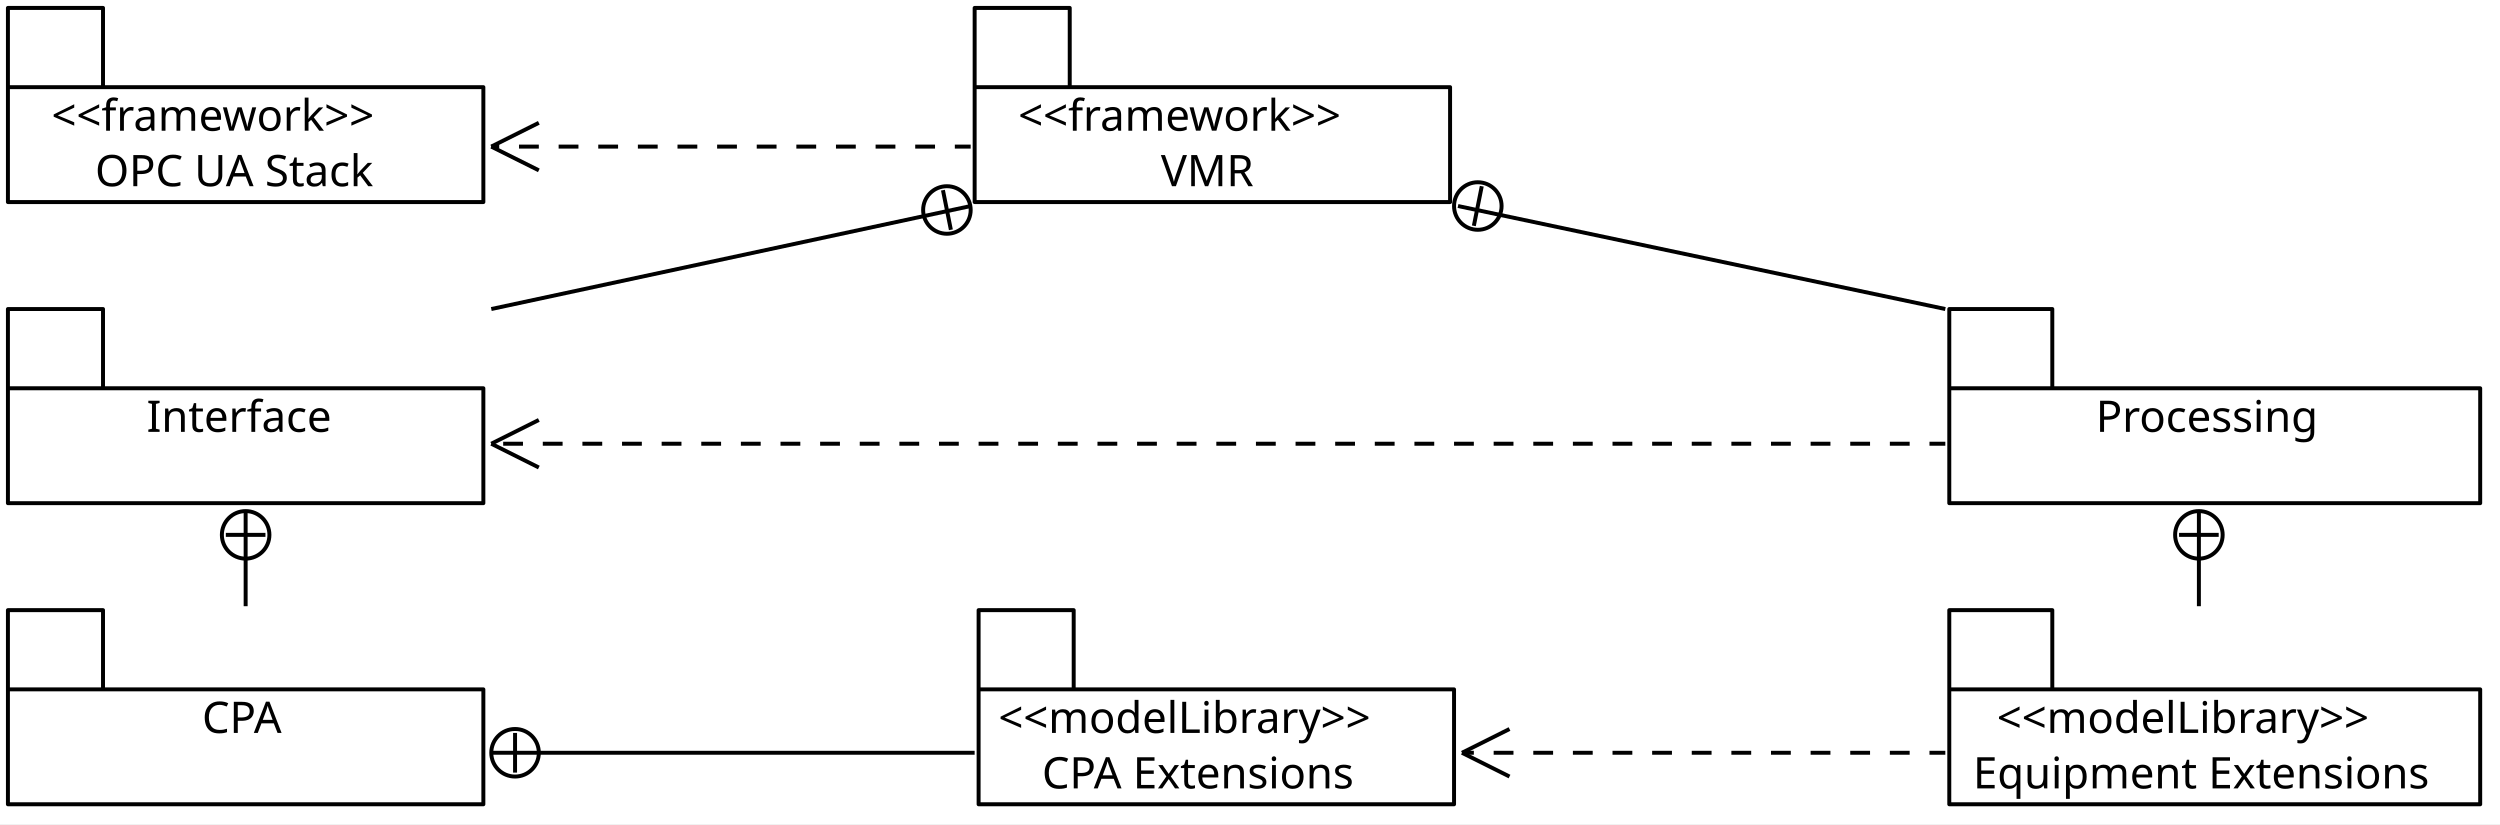
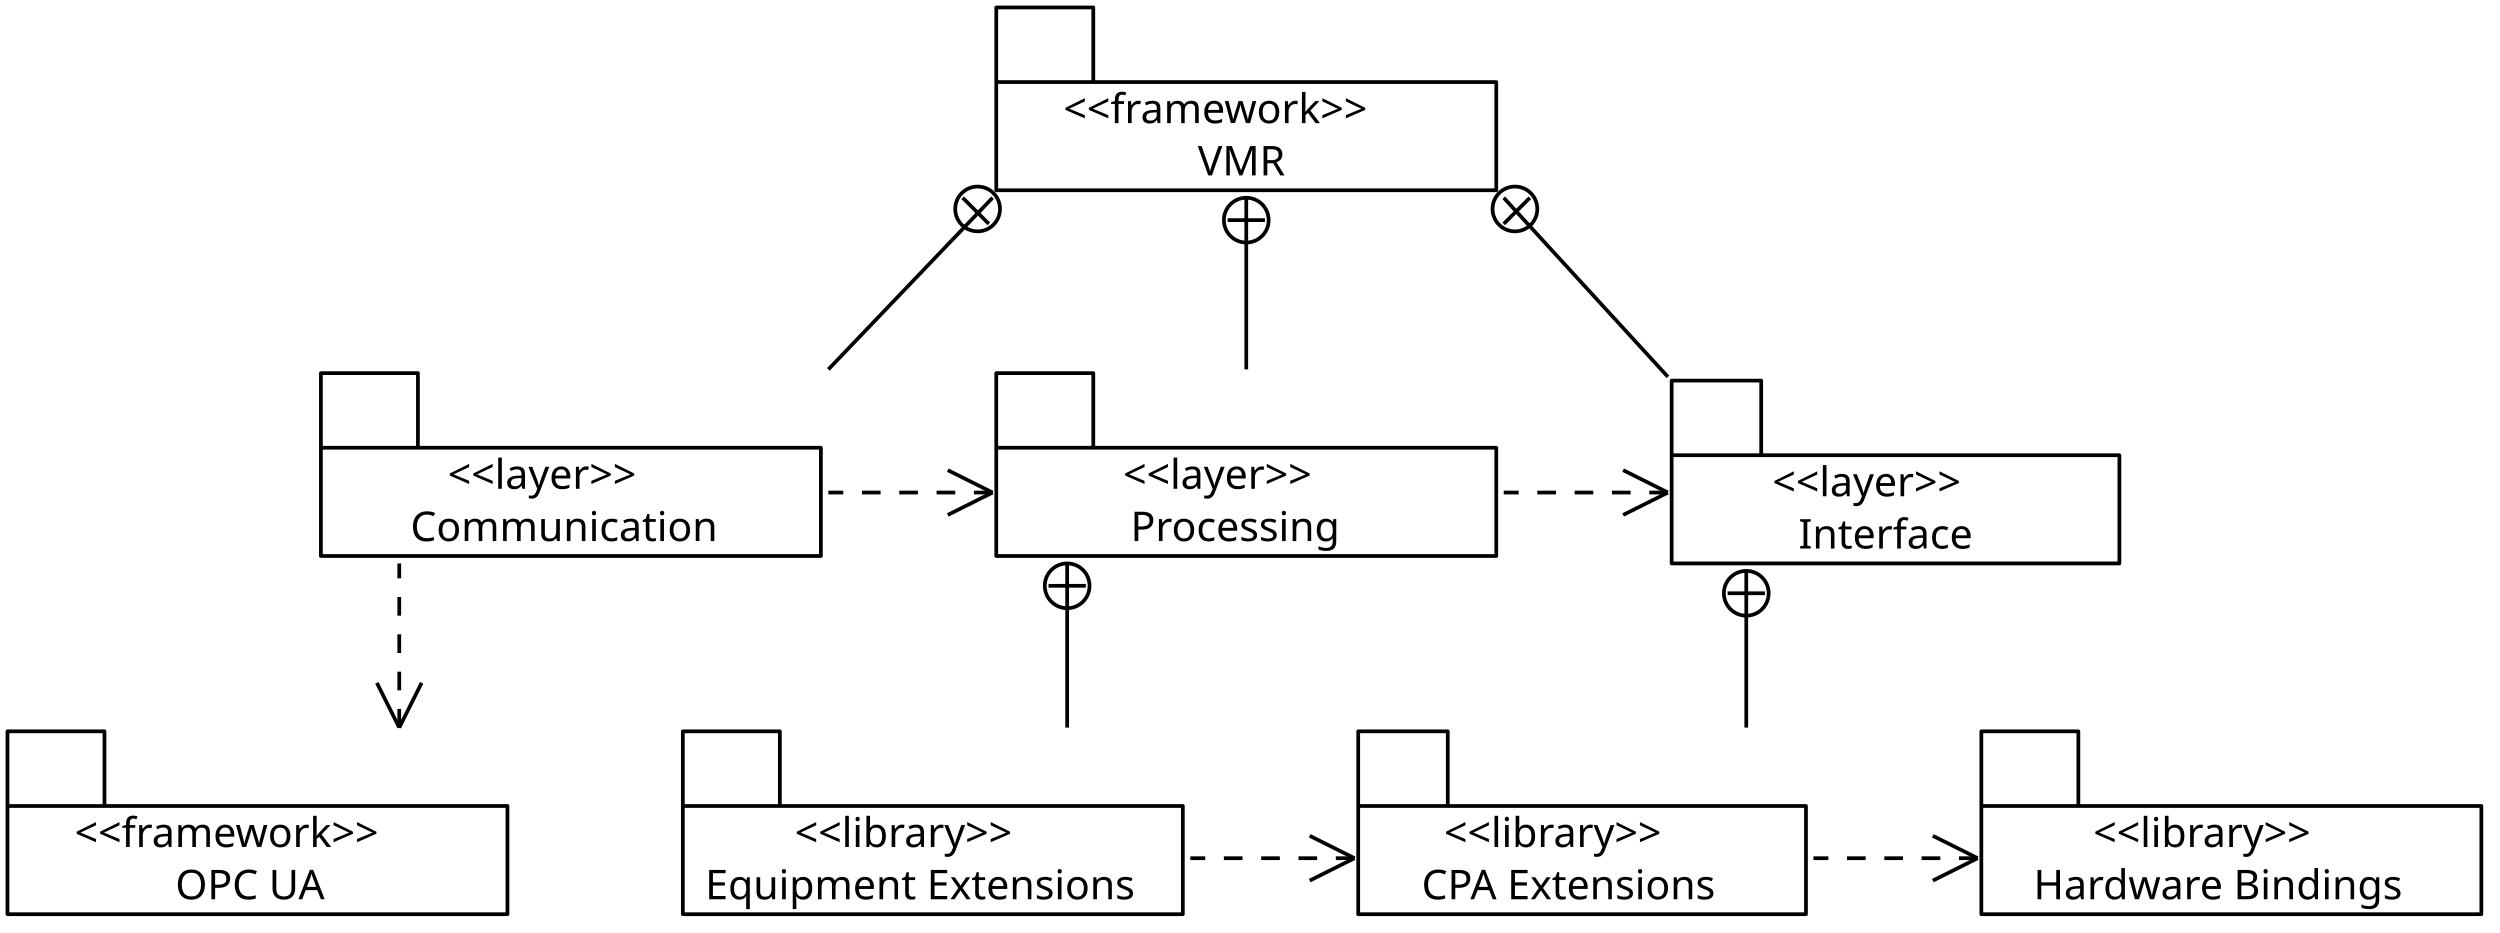
- <svg xmlns="http://www.w3.org/2000/svg" fill-opacity="0" color-rendering="auto" color-interpolation="auto" text-rendering="auto" stroke="rgb(0,0,0)" stroke-linecap="square" width="631" stroke-miterlimit="10" shape-rendering="auto" stroke-opacity="0" fill="rgb(0,0,0)" stroke-dasharray="none" font-weight="normal" stroke-width="1" height="208" font-family="'Dialog'" font-style="normal" stroke-linejoin="miter" font-size="12" stroke-dashoffset="0" image-rendering="auto">
+ <svg xmlns="http://www.w3.org/2000/svg" fill-opacity="0" color-rendering="auto" color-interpolation="auto" text-rendering="auto" stroke="rgb(0,0,0)" stroke-linecap="square" width="670" stroke-miterlimit="10" shape-rendering="auto" stroke-opacity="0" fill="rgb(0,0,0)" stroke-dasharray="none" font-weight="normal" stroke-width="1" height="250" font-family="'Dialog'" font-style="normal" stroke-linejoin="miter" font-size="12" stroke-dashoffset="0" image-rendering="auto">
  <defs id="genericDefs" />
  <g>
    <defs id="defs1">
      <clipPath clipPathUnits="userSpaceOnUse" id="clipPath1">
+         <path d="M-7 -7 L146 -7 L146 61 L-7 61 L-7 -7 Z" />
+       </clipPath>
+       <clipPath clipPathUnits="userSpaceOnUse" id="clipPath2">
+         <path d="M0 0 L0 30 L135 30 L135 0 Z" />
+       </clipPath>
+       <clipPath clipPathUnits="userSpaceOnUse" id="clipPath3">
        <path d="M-7 -7 L132 -7 L132 61 L-7 61 L-7 -7 Z" />
      </clipPath>
-       <clipPath clipPathUnits="userSpaceOnUse" id="clipPath2">
-         <path d="M0 0 L0 28 L121 28 L121 0 Z" />
-       </clipPath>
-       <clipPath clipPathUnits="userSpaceOnUse" id="clipPath3">
-         <path d="M-7 -7 L146 -7 L146 61 L-7 61 L-7 -7 Z" />
-       </clipPath>
      <clipPath clipPathUnits="userSpaceOnUse" id="clipPath4">
-         <path d="M0 0 L0 14 L135 14 L135 0 Z" />
+         <path d="M0 0 L0 30 L121 30 L121 0 Z" />
      </clipPath>
      <clipPath clipPathUnits="userSpaceOnUse" id="clipPath5">
-         <path d="M0 0 L0 14 L121 14 L121 0 Z" />
+         <path d="M0 0 L248 0 L248 204 L0 204 L0 0 Z" />
      </clipPath>
      <clipPath clipPathUnits="userSpaceOnUse" id="clipPath6">
-         <path d="M0 0 L0 28 L135 28 L135 0 Z" />
+         <path d="M0 0 L0 204 L248 204 L248 0 Z" />
      </clipPath>
      <clipPath clipPathUnits="userSpaceOnUse" id="clipPath7">
-         <path d="M0 0 L227 0 L227 130 L0 130 L0 0 Z" />
+         <path d="M0 0 L248 0 L248 250 L0 250 L0 0 Z" />
      </clipPath>
      <clipPath clipPathUnits="userSpaceOnUse" id="clipPath8">
-         <path d="M0 0 L0 130 L227 130 L227 0 Z" />
+         <path d="M0 0 L0 250 L248 250 L248 0 Z" />
      </clipPath>
      <clipPath clipPathUnits="userSpaceOnUse" id="clipPath9">
-         <path d="M0 0 L225 0 L225 130 L0 130 L0 0 Z" />
+         <path d="M0 0 L204 0 L204 246 L0 246 L0 0 Z" />
      </clipPath>
      <clipPath clipPathUnits="userSpaceOnUse" id="clipPath10">
-         <path d="M0 0 L0 130 L225 130 L225 0 Z" />
+         <path d="M0 0 L0 246 L204 246 L204 0 Z" />
      </clipPath>
      <clipPath clipPathUnits="userSpaceOnUse" id="clipPath11">
-         <path d="M0 0 L104 0 L104 128 L0 128 L0 0 Z" />
+         <path d="M0 0 L204 0 L204 250 L0 250 L0 0 Z" />
      </clipPath>
      <clipPath clipPathUnits="userSpaceOnUse" id="clipPath12">
-         <path d="M0 0 L0 128 L104 128 L104 0 Z" />
+         <path d="M0 0 L0 250 L204 250 L204 0 Z" />
      </clipPath>
      <clipPath clipPathUnits="userSpaceOnUse" id="clipPath13">
-         <path d="M0 0 L226 0 L226 104 L0 104 L0 0 Z" />
+         <path d="M0 0 L248 0 L248 252 L0 252 L0 0 Z" />
      </clipPath>
      <clipPath clipPathUnits="userSpaceOnUse" id="clipPath14">
-         <path d="M0 0 L0 104 L226 104 L226 0 Z" />
+         <path d="M0 0 L0 252 L248 252 L248 0 Z" />
      </clipPath>
      <clipPath clipPathUnits="userSpaceOnUse" id="clipPath15">
-         <path d="M0 0 L225 0 L225 104 L0 104 L0 0 Z" />
+         <path d="M0 0 L204 0 L204 248 L0 248 L0 0 Z" />
      </clipPath>
      <clipPath clipPathUnits="userSpaceOnUse" id="clipPath16">
-         <path d="M0 0 L0 104 L225 104 L225 0 Z" />
-       </clipPath>
-       <clipPath clipPathUnits="userSpaceOnUse" id="clipPath17">
-         <path d="M0 0 L471 0 L471 104 L0 104 L0 0 Z" />
-       </clipPath>
-       <clipPath clipPathUnits="userSpaceOnUse" id="clipPath18">
-         <path d="M0 0 L0 104 L471 104 L471 0 Z" />
+         <path d="M0 0 L0 248 L204 248 L204 0 Z" />
      </clipPath>
    </defs>
    <g fill="white" text-rendering="geometricPrecision" fill-opacity="1" stroke-opacity="1" stroke="white">
-       <rect x="0" width="631" height="208" y="0" stroke="none" />
+       <rect x="0" width="670" height="250" y="0" stroke="none" />
    </g>
-     <g font-size="11" transform="translate(2,2)" fill-opacity="1" fill="white" text-rendering="geometricPrecision" font-family="sans-serif" stroke="white" stroke-opacity="1">
-       <rect x="0" width="24" height="20" y="0" clip-path="url(#clipPath1)" stroke="none" />
-       <rect x="0" width="120" height="29" y="20" clip-path="url(#clipPath1)" stroke="none" />
+     <g font-size="11" transform="translate(2,196)" fill-opacity="1" fill="white" text-rendering="geometricPrecision" font-family="sans-serif" stroke="white" stroke-opacity="1">
+       <rect x="0" width="26" height="20" y="0" clip-path="url(#clipPath1)" stroke="none" />
+       <rect x="0" width="134" height="29" y="20" clip-path="url(#clipPath1)" stroke="none" />
    </g>
-     <g stroke-linecap="butt" font-size="11" transform="translate(2,2)" fill-opacity="1" fill="black" text-rendering="geometricPrecision" font-family="sans-serif" stroke-linejoin="round" stroke="black" stroke-opacity="1" stroke-miterlimit="0">
-       <path fill="none" d="M0 20 L120 20 L120 49 L0 49 L0 0 L24 0 L24 20" clip-path="url(#clipPath1)" />
+     <g stroke-linecap="butt" font-size="11" transform="translate(2,196)" fill-opacity="1" fill="black" text-rendering="geometricPrecision" font-family="sans-serif" stroke-linejoin="round" stroke="black" stroke-opacity="1" stroke-miterlimit="0">
+       <path fill="none" d="M0 20 L134 20 L134 49 L0 49 L0 0 L26 0 L26 20" clip-path="url(#clipPath1)" />
    </g>
-     <g font-size="11" transform="translate(2,22)" fill-opacity="1" fill="black" text-rendering="geometricPrecision" font-family="sans-serif" stroke="black" stroke-opacity="1">
-       <text x="11" xml:space="preserve" y="11" clip-path="url(#clipPath2)" stroke="none">&lt;&lt;framework&gt;&gt;</text>
-       <text x="22" xml:space="preserve" y="25" clip-path="url(#clipPath2)" stroke="none">OPC UA Stack</text>
+     <g font-size="11" transform="translate(2,216)" fill-opacity="1" fill="black" text-rendering="geometricPrecision" font-family="sans-serif" stroke="black" stroke-opacity="1">
+       <text x="18" xml:space="preserve" y="11" clip-path="url(#clipPath2)" stroke="none">&lt;&lt;framework&gt;&gt;</text>
+       <text x="45" xml:space="preserve" y="25" clip-path="url(#clipPath2)" stroke="none">OPC UA</text>
    </g>
-     <g font-size="11" transform="translate(246,2)" fill-opacity="1" fill="white" text-rendering="geometricPrecision" font-family="sans-serif" stroke="white" stroke-opacity="1">
-       <rect x="0" width="24" height="20" y="0" clip-path="url(#clipPath1)" stroke="none" />
-       <rect x="0" width="120" height="29" y="20" clip-path="url(#clipPath1)" stroke="none" />
+     <g font-size="11" transform="translate(267,2)" fill-opacity="1" fill="white" text-rendering="geometricPrecision" font-family="sans-serif" stroke="white" stroke-opacity="1">
+       <rect x="0" width="26" height="20" y="0" clip-path="url(#clipPath1)" stroke="none" />
+       <rect x="0" width="134" height="29" y="20" clip-path="url(#clipPath1)" stroke="none" />
    </g>
-     <g stroke-linecap="butt" font-size="11" transform="translate(246,2)" fill-opacity="1" fill="black" text-rendering="geometricPrecision" font-family="sans-serif" stroke-linejoin="round" stroke="black" stroke-opacity="1" stroke-miterlimit="0">
-       <path fill="none" d="M0 20 L120 20 L120 49 L0 49 L0 0 L24 0 L24 20" clip-path="url(#clipPath1)" />
+     <g stroke-linecap="butt" font-size="11" transform="translate(267,2)" fill-opacity="1" fill="black" text-rendering="geometricPrecision" font-family="sans-serif" stroke-linejoin="round" stroke="black" stroke-opacity="1" stroke-miterlimit="0">
+       <path fill="none" d="M0 20 L134 20 L134 49 L0 49 L0 0 L26 0 L26 20" clip-path="url(#clipPath1)" />
    </g>
-     <g font-size="11" transform="translate(246,22)" fill-opacity="1" fill="black" text-rendering="geometricPrecision" font-family="sans-serif" stroke="black" stroke-opacity="1">
-       <text x="11" xml:space="preserve" y="11" clip-path="url(#clipPath2)" stroke="none">&lt;&lt;framework&gt;&gt;</text>
-       <text x="47" xml:space="preserve" y="25" clip-path="url(#clipPath2)" stroke="none">VMR</text>
+     <g font-size="11" transform="translate(267,22)" fill-opacity="1" fill="black" text-rendering="geometricPrecision" font-family="sans-serif" stroke="black" stroke-opacity="1">
+       <text x="18" xml:space="preserve" y="11" clip-path="url(#clipPath2)" stroke="none">&lt;&lt;framework&gt;&gt;</text>
+       <text x="54" xml:space="preserve" y="25" clip-path="url(#clipPath2)" stroke="none">VMR</text>
    </g>
-     <g font-size="11" transform="translate(492,78)" fill-opacity="1" fill="white" text-rendering="geometricPrecision" font-family="sans-serif" stroke="white" stroke-opacity="1">
-       <rect x="0" width="26" height="20" y="0" clip-path="url(#clipPath3)" stroke="none" />
-       <rect x="0" width="134" height="29" y="20" clip-path="url(#clipPath3)" stroke="none" />
+     <g font-size="11" transform="translate(267,100)" fill-opacity="1" fill="white" text-rendering="geometricPrecision" font-family="sans-serif" stroke="white" stroke-opacity="1">
+       <rect x="0" width="26" height="20" y="0" clip-path="url(#clipPath1)" stroke="none" />
+       <rect x="0" width="134" height="29" y="20" clip-path="url(#clipPath1)" stroke="none" />
    </g>
-     <g stroke-linecap="butt" font-size="11" transform="translate(492,78)" fill-opacity="1" fill="black" text-rendering="geometricPrecision" font-family="sans-serif" stroke-linejoin="round" stroke="black" stroke-opacity="1" stroke-miterlimit="0">
-       <path fill="none" d="M0 20 L134 20 L134 49 L0 49 L0 0 L26 0 L26 20" clip-path="url(#clipPath3)" />
+     <g stroke-linecap="butt" font-size="11" transform="translate(267,100)" fill-opacity="1" fill="black" text-rendering="geometricPrecision" font-family="sans-serif" stroke-linejoin="round" stroke="black" stroke-opacity="1" stroke-miterlimit="0">
+       <path fill="none" d="M0 20 L134 20 L134 49 L0 49 L0 0 L26 0 L26 20" clip-path="url(#clipPath1)" />
    </g>
-     <g font-size="11" transform="translate(492,98)" fill-opacity="1" fill="black" text-rendering="geometricPrecision" font-family="sans-serif" stroke="black" stroke-opacity="1">
-       <text x="37" xml:space="preserve" y="11" clip-path="url(#clipPath4)" stroke="none">Processing</text>
+     <g font-size="11" transform="translate(267,120)" fill-opacity="1" fill="black" text-rendering="geometricPrecision" font-family="sans-serif" stroke="black" stroke-opacity="1">
+       <text x="34" xml:space="preserve" y="11" clip-path="url(#clipPath2)" stroke="none">&lt;&lt;layer&gt;&gt;</text>
+       <text x="36" xml:space="preserve" y="25" clip-path="url(#clipPath2)" stroke="none">Processing</text>
    </g>
-     <g font-size="11" transform="translate(2,78)" fill-opacity="1" fill="white" text-rendering="geometricPrecision" font-family="sans-serif" stroke="white" stroke-opacity="1">
-       <rect x="0" width="24" height="20" y="0" clip-path="url(#clipPath1)" stroke="none" />
-       <rect x="0" width="120" height="29" y="20" clip-path="url(#clipPath1)" stroke="none" />
+     <g font-size="11" transform="translate(448,102)" fill-opacity="1" fill="white" text-rendering="geometricPrecision" font-family="sans-serif" stroke="white" stroke-opacity="1">
+       <rect x="0" width="24" height="20" y="0" clip-path="url(#clipPath3)" stroke="none" />
+       <rect x="0" width="120" height="29" y="20" clip-path="url(#clipPath3)" stroke="none" />
    </g>
-     <g stroke-linecap="butt" font-size="11" transform="translate(2,78)" fill-opacity="1" fill="black" text-rendering="geometricPrecision" font-family="sans-serif" stroke-linejoin="round" stroke="black" stroke-opacity="1" stroke-miterlimit="0">
-       <path fill="none" d="M0 20 L120 20 L120 49 L0 49 L0 0 L24 0 L24 20" clip-path="url(#clipPath1)" />
+     <g stroke-linecap="butt" font-size="11" transform="translate(448,102)" fill-opacity="1" fill="black" text-rendering="geometricPrecision" font-family="sans-serif" stroke-linejoin="round" stroke="black" stroke-opacity="1" stroke-miterlimit="0">
+       <path fill="none" d="M0 20 L120 20 L120 49 L0 49 L0 0 L24 0 L24 20" clip-path="url(#clipPath3)" />
    </g>
-     <g font-size="11" transform="translate(2,98)" fill-opacity="1" fill="black" text-rendering="geometricPrecision" font-family="sans-serif" stroke="black" stroke-opacity="1">
-       <text x="35" xml:space="preserve" y="11" clip-path="url(#clipPath5)" stroke="none">Interface</text>
+     <g font-size="11" transform="translate(448,122)" fill-opacity="1" fill="black" text-rendering="geometricPrecision" font-family="sans-serif" stroke="black" stroke-opacity="1">
+       <text x="27" xml:space="preserve" y="11" clip-path="url(#clipPath4)" stroke="none">&lt;&lt;layer&gt;&gt;</text>
+       <text x="34" xml:space="preserve" y="25" clip-path="url(#clipPath4)" stroke="none">Interface</text>
    </g>
-     <g font-size="11" transform="translate(2,154)" fill-opacity="1" fill="white" text-rendering="geometricPrecision" font-family="sans-serif" stroke="white" stroke-opacity="1">
-       <rect x="0" width="24" height="20" y="0" clip-path="url(#clipPath1)" stroke="none" />
-       <rect x="0" width="120" height="29" y="20" clip-path="url(#clipPath1)" stroke="none" />
+     <g font-size="11" transform="translate(183,196)" fill-opacity="1" fill="white" text-rendering="geometricPrecision" font-family="sans-serif" stroke="white" stroke-opacity="1">
+       <rect x="0" width="26" height="20" y="0" clip-path="url(#clipPath1)" stroke="none" />
+       <rect x="0" width="134" height="29" y="20" clip-path="url(#clipPath1)" stroke="none" />
    </g>
-     <g stroke-linecap="butt" font-size="11" transform="translate(2,154)" fill-opacity="1" fill="black" text-rendering="geometricPrecision" font-family="sans-serif" stroke-linejoin="round" stroke="black" stroke-opacity="1" stroke-miterlimit="0">
-       <path fill="none" d="M0 20 L120 20 L120 49 L0 49 L0 0 L24 0 L24 20" clip-path="url(#clipPath1)" />
+     <g stroke-linecap="butt" font-size="11" transform="translate(183,196)" fill-opacity="1" fill="black" text-rendering="geometricPrecision" font-family="sans-serif" stroke-linejoin="round" stroke="black" stroke-opacity="1" stroke-miterlimit="0">
+       <path fill="none" d="M0 20 L134 20 L134 49 L0 49 L0 0 L26 0 L26 20" clip-path="url(#clipPath1)" />
    </g>
-     <g font-size="11" transform="translate(2,174)" fill-opacity="1" fill="black" text-rendering="geometricPrecision" font-family="sans-serif" stroke="black" stroke-opacity="1">
-       <text x="49" xml:space="preserve" y="11" clip-path="url(#clipPath5)" stroke="none">CPA</text>
+     <g font-size="11" transform="translate(183,216)" fill-opacity="1" fill="black" text-rendering="geometricPrecision" font-family="sans-serif" stroke="black" stroke-opacity="1">
+       <text x="30" xml:space="preserve" y="11" clip-path="url(#clipPath2)" stroke="none">&lt;&lt;library&gt;&gt;</text>
+       <text x="6" xml:space="preserve" y="25" clip-path="url(#clipPath2)" stroke="none">Equipment Extensions</text>
    </g>
-     <g font-size="11" transform="translate(492,154)" fill-opacity="1" fill="white" text-rendering="geometricPrecision" font-family="sans-serif" stroke="white" stroke-opacity="1">
-       <rect x="0" width="26" height="20" y="0" clip-path="url(#clipPath3)" stroke="none" />
-       <rect x="0" width="134" height="29" y="20" clip-path="url(#clipPath3)" stroke="none" />
+     <g font-size="11" transform="translate(364,196)" fill-opacity="1" fill="white" text-rendering="geometricPrecision" font-family="sans-serif" stroke="white" stroke-opacity="1">
+       <rect x="0" width="24" height="20" y="0" clip-path="url(#clipPath3)" stroke="none" />
+       <rect x="0" width="120" height="29" y="20" clip-path="url(#clipPath3)" stroke="none" />
    </g>
-     <g stroke-linecap="butt" font-size="11" transform="translate(492,154)" fill-opacity="1" fill="black" text-rendering="geometricPrecision" font-family="sans-serif" stroke-linejoin="round" stroke="black" stroke-opacity="1" stroke-miterlimit="0">
-       <path fill="none" d="M0 20 L134 20 L134 49 L0 49 L0 0 L26 0 L26 20" clip-path="url(#clipPath3)" />
+     <g stroke-linecap="butt" font-size="11" transform="translate(364,196)" fill-opacity="1" fill="black" text-rendering="geometricPrecision" font-family="sans-serif" stroke-linejoin="round" stroke="black" stroke-opacity="1" stroke-miterlimit="0">
+       <path fill="none" d="M0 20 L120 20 L120 49 L0 49 L0 0 L24 0 L24 20" clip-path="url(#clipPath3)" />
    </g>
-     <g font-size="11" transform="translate(492,174)" fill-opacity="1" fill="black" text-rendering="geometricPrecision" font-family="sans-serif" stroke="black" stroke-opacity="1">
-       <text x="12" xml:space="preserve" y="11" clip-path="url(#clipPath6)" stroke="none">&lt;&lt;modelLibrary&gt;&gt;</text>
-       <text x="6" xml:space="preserve" y="25" clip-path="url(#clipPath6)" stroke="none">Equipment Extensions</text>
+     <g font-size="11" transform="translate(364,216)" fill-opacity="1" fill="black" text-rendering="geometricPrecision" font-family="sans-serif" stroke="black" stroke-opacity="1">
+       <text x="23" xml:space="preserve" y="11" clip-path="url(#clipPath4)" stroke="none">&lt;&lt;library&gt;&gt;</text>
+       <text x="17" xml:space="preserve" y="25" clip-path="url(#clipPath4)" stroke="none">CPA Extensions</text>
    </g>
-     <g font-size="11" transform="translate(247,154)" fill-opacity="1" fill="white" text-rendering="geometricPrecision" font-family="sans-serif" stroke="white" stroke-opacity="1">
-       <rect x="0" width="24" height="20" y="0" clip-path="url(#clipPath1)" stroke="none" />
-       <rect x="0" width="120" height="29" y="20" clip-path="url(#clipPath1)" stroke="none" />
+     <g font-size="11" transform="translate(531,196)" fill-opacity="1" fill="white" text-rendering="geometricPrecision" font-family="sans-serif" stroke="white" stroke-opacity="1">
+       <rect x="0" width="26" height="20" y="0" clip-path="url(#clipPath1)" stroke="none" />
+       <rect x="0" width="134" height="29" y="20" clip-path="url(#clipPath1)" stroke="none" />
    </g>
-     <g stroke-linecap="butt" font-size="11" transform="translate(247,154)" fill-opacity="1" fill="black" text-rendering="geometricPrecision" font-family="sans-serif" stroke-linejoin="round" stroke="black" stroke-opacity="1" stroke-miterlimit="0">
-       <path fill="none" d="M0 20 L120 20 L120 49 L0 49 L0 0 L24 0 L24 20" clip-path="url(#clipPath1)" />
+     <g stroke-linecap="butt" font-size="11" transform="translate(531,196)" fill-opacity="1" fill="black" text-rendering="geometricPrecision" font-family="sans-serif" stroke-linejoin="round" stroke="black" stroke-opacity="1" stroke-miterlimit="0">
+       <path fill="none" d="M0 20 L134 20 L134 49 L0 49 L0 0 L26 0 L26 20" clip-path="url(#clipPath1)" />
    </g>
-     <g font-size="11" transform="translate(247,174)" fill-opacity="1" fill="black" text-rendering="geometricPrecision" font-family="sans-serif" stroke="black" stroke-opacity="1">
-       <text x="5" xml:space="preserve" y="11" clip-path="url(#clipPath2)" stroke="none">&lt;&lt;modelLibrary&gt;&gt;</text>
-       <text x="16" xml:space="preserve" y="25" clip-path="url(#clipPath2)" stroke="none">CPA Extensions</text>
+     <g font-size="11" transform="translate(531,216)" fill-opacity="1" fill="black" text-rendering="geometricPrecision" font-family="sans-serif" stroke="black" stroke-opacity="1">
+       <text x="30" xml:space="preserve" y="11" clip-path="url(#clipPath2)" stroke="none">&lt;&lt;library&gt;&gt;</text>
+       <text x="14" xml:space="preserve" y="25" clip-path="url(#clipPath2)" stroke="none">Hardware Bindings</text>
    </g>
-     <g stroke-linecap="butt" font-size="11" transform="translate(318,2)" fill-opacity="1" fill="black" text-rendering="geometricPrecision" font-family="sans-serif" stroke-linejoin="round" stroke="black" stroke-opacity="1">
-       <line y2="76" fill="none" x1="50" clip-path="url(#clipPath8)" x2="173" y1="50" />
-       <circle fill="none" r="6" clip-path="url(#clipPath8)" cx="55" cy="50" />
-       <line y2="45" fill="none" x1="54" clip-path="url(#clipPath8)" x2="56" y1="55" />
+     <g font-size="11" transform="translate(86,100)" fill-opacity="1" fill="white" text-rendering="geometricPrecision" font-family="sans-serif" stroke="white" stroke-opacity="1">
+       <rect x="0" width="26" height="20" y="0" clip-path="url(#clipPath1)" stroke="none" />
+       <rect x="0" width="134" height="29" y="20" clip-path="url(#clipPath1)" stroke="none" />
    </g>
-     <g stroke-linecap="butt" font-size="11" transform="translate(74,2)" fill-opacity="1" fill="black" text-rendering="geometricPrecision" font-family="sans-serif" stroke-linejoin="round" stroke="black" stroke-opacity="1">
-       <line y2="76" fill="none" x1="171" clip-path="url(#clipPath10)" x2="50" y1="50" />
-       <circle fill="none" r="6" clip-path="url(#clipPath10)" cx="165" cy="51" />
-       <line y2="46" fill="none" x1="166" clip-path="url(#clipPath10)" x2="164" y1="56" />
+     <g stroke-linecap="butt" font-size="11" transform="translate(86,100)" fill-opacity="1" fill="black" text-rendering="geometricPrecision" font-family="sans-serif" stroke-linejoin="round" stroke="black" stroke-opacity="1" stroke-miterlimit="0">
+       <path fill="none" d="M0 20 L134 20 L134 49 L0 49 L0 0 L26 0 L26 20" clip-path="url(#clipPath1)" />
    </g>
-     <g stroke-linecap="butt" font-size="11" transform="translate(12,79)" fill-opacity="1" fill="black" text-rendering="geometricPrecision" font-family="sans-serif" stroke-linejoin="round" stroke="black" stroke-opacity="1">
-       <line y2="74" fill="none" x1="50" clip-path="url(#clipPath12)" x2="50" y1="50" />
-       <circle fill="none" r="6" clip-path="url(#clipPath12)" cx="50" cy="56" />
-       <line y2="56" fill="none" x1="55" clip-path="url(#clipPath12)" x2="45" y1="56" />
+     <g font-size="11" transform="translate(86,120)" fill-opacity="1" fill="black" text-rendering="geometricPrecision" font-family="sans-serif" stroke="black" stroke-opacity="1">
+       <text x="34" xml:space="preserve" y="11" clip-path="url(#clipPath2)" stroke="none">&lt;&lt;layer&gt;&gt;</text>
+       <text x="24" xml:space="preserve" y="25" clip-path="url(#clipPath2)" stroke="none">Communication</text>
    </g>
-     <g stroke-linecap="butt" font-size="11" transform="translate(505,79)" fill-opacity="1" fill="black" text-rendering="geometricPrecision" font-family="sans-serif" stroke-linejoin="round" stroke="black" stroke-opacity="1">
-       <line y2="74" fill="none" x1="50" clip-path="url(#clipPath12)" x2="50" y1="50" />
-       <circle fill="none" r="6" clip-path="url(#clipPath12)" cx="50" cy="56" />
-       <line y2="56" fill="none" x1="55" clip-path="url(#clipPath12)" x2="45" y1="56" />
+     <g stroke-linecap="butt" font-size="11" transform="translate(386,130)" fill-opacity="1" stroke-dashoffset="1" fill="black" text-rendering="geometricPrecision" font-family="sans-serif" stroke-linejoin="round" stroke-dasharray="5" stroke="black" stroke-opacity="1">
+       <line y2="100" fill="none" x1="100" clip-path="url(#clipPath6)" x2="144" y1="100" />
+       <line clip-path="url(#clipPath6)" stroke-dashoffset="0" fill="none" x1="144" x2="132" y1="100" y2="94" stroke-dasharray="none" />
+       <line clip-path="url(#clipPath6)" stroke-dashoffset="0" fill="none" x1="144" x2="132" y1="100" y2="106" stroke-dasharray="none" />
    </g>
-     <g stroke-linecap="butt" font-size="11" transform="translate(74,140)" fill-opacity="1" fill="black" text-rendering="geometricPrecision" font-family="sans-serif" stroke-linejoin="round" stroke="black" stroke-opacity="1">
-       <line y2="50" fill="none" x1="50" clip-path="url(#clipPath14)" x2="172" y1="50" />
-       <circle fill="none" r="6" clip-path="url(#clipPath14)" cx="56" cy="50" />
-       <line y2="55" fill="none" x1="56" clip-path="url(#clipPath14)" x2="56" y1="45" />
+     <g stroke-linecap="butt" font-size="11" transform="translate(122,-47)" fill-opacity="1" fill="black" text-rendering="geometricPrecision" font-family="sans-serif" stroke-linejoin="round" stroke="black" stroke-opacity="1">
+       <line y2="146" fill="none" x1="144" clip-path="url(#clipPath8)" x2="100" y1="100" />
+       <circle fill="none" r="6" clip-path="url(#clipPath8)" cx="140" cy="103" />
+       <line y2="100" fill="none" x1="143" clip-path="url(#clipPath8)" x2="136" y1="107" />
    </g>
-     <g stroke-linecap="butt" font-size="11" transform="translate(74,-13)" fill-opacity="1" stroke-dashoffset="1" fill="black" text-rendering="geometricPrecision" font-family="sans-serif" stroke-linejoin="round" stroke-dasharray="5" stroke="black" stroke-opacity="1">
-       <line y2="50" fill="none" x1="171" clip-path="url(#clipPath16)" x2="50" y1="50" />
-       <line clip-path="url(#clipPath16)" stroke-dashoffset="0" fill="none" x1="50" x2="62" y1="50" y2="56" stroke-dasharray="none" />
-       <line clip-path="url(#clipPath16)" stroke-dashoffset="0" fill="none" x1="50" x2="62" y1="50" y2="44" stroke-dasharray="none" />
+     <g stroke-linecap="butt" font-size="11" transform="translate(368,53)" fill-opacity="1" fill="black" text-rendering="geometricPrecision" font-family="sans-serif" stroke-linejoin="round" stroke="black" stroke-opacity="1">
+       <line y2="142" fill="none" x1="100" clip-path="url(#clipPath10)" x2="100" y1="100" />
+       <circle fill="none" r="6" clip-path="url(#clipPath10)" cx="100" cy="106" />
+       <line y2="106" fill="none" x1="105" clip-path="url(#clipPath10)" x2="95" y1="106" />
    </g>
-     <g stroke-linecap="butt" font-size="11" transform="translate(74,62)" fill-opacity="1" stroke-dashoffset="1" fill="black" text-rendering="geometricPrecision" font-family="sans-serif" stroke-linejoin="round" stroke-dasharray="5" stroke="black" stroke-opacity="1">
-       <line y2="50" fill="none" x1="417" clip-path="url(#clipPath18)" x2="50" y1="50" />
-       <line clip-path="url(#clipPath18)" stroke-dashoffset="0" fill="none" x1="50" x2="62" y1="50" y2="56" stroke-dasharray="none" />
-       <line clip-path="url(#clipPath18)" stroke-dashoffset="0" fill="none" x1="50" x2="62" y1="50" y2="44" stroke-dasharray="none" />
+     <g stroke-linecap="butt" font-size="11" transform="translate(122,32)" fill-opacity="1" stroke-dashoffset="1" fill="black" text-rendering="geometricPrecision" font-family="sans-serif" stroke-linejoin="round" stroke-dasharray="5" stroke="black" stroke-opacity="1">
+       <line y2="100" fill="none" x1="100" clip-path="url(#clipPath6)" x2="144" y1="100" />
+       <line clip-path="url(#clipPath6)" stroke-dashoffset="0" fill="none" x1="144" x2="132" y1="100" y2="94" stroke-dasharray="none" />
+       <line clip-path="url(#clipPath6)" stroke-dashoffset="0" fill="none" x1="144" x2="132" y1="100" y2="106" stroke-dasharray="none" />
    </g>
-     <g stroke-linecap="butt" font-size="11" transform="translate(319,140)" fill-opacity="1" stroke-dashoffset="1" fill="black" text-rendering="geometricPrecision" font-family="sans-serif" stroke-linejoin="round" stroke-dasharray="5" stroke="black" stroke-opacity="1">
-       <line y2="50" fill="none" x1="172" clip-path="url(#clipPath14)" x2="50" y1="50" />
-       <line clip-path="url(#clipPath14)" stroke-dashoffset="0" fill="none" x1="50" x2="62" y1="50" y2="56" stroke-dasharray="none" />
-       <line clip-path="url(#clipPath14)" stroke-dashoffset="0" fill="none" x1="50" x2="62" y1="50" y2="44" stroke-dasharray="none" />
+     <g stroke-linecap="butt" font-size="11" transform="translate(234,-47)" fill-opacity="1" fill="black" text-rendering="geometricPrecision" font-family="sans-serif" stroke-linejoin="round" stroke="black" stroke-opacity="1">
+       <line y2="146" fill="none" x1="100" clip-path="url(#clipPath12)" x2="100" y1="100" />
+       <circle fill="none" r="6" clip-path="url(#clipPath12)" cx="100" cy="106" />
+       <line y2="106" fill="none" x1="105" clip-path="url(#clipPath12)" x2="95" y1="106" />
    </g>
-     <g font-size="10" transform="rotate(-45) translate(-148.8156,0)" fill-opacity="1" fill="rgb(120,120,120)" text-rendering="geometricPrecision" stroke="rgb(120,120,120)" stroke-opacity="1">
-       <text x="0" xml:space="preserve" y="0" stroke="none" />
-       <text x="178" xml:space="preserve" y="0" stroke="none" />
-       <text x="356" xml:space="preserve" y="0" stroke="none" />
-       <text x="534" xml:space="preserve" y="0" stroke="none" />
-       <text x="100" xml:space="preserve" y="52" stroke="none" />
-       <text x="278" xml:space="preserve" y="52" stroke="none" />
-       <text x="456" xml:space="preserve" y="52" stroke="none" />
-       <text x="0" xml:space="preserve" y="104" stroke="none" />
-       <text x="178" xml:space="preserve" y="104" stroke="none" />
-       <text x="356" xml:space="preserve" y="104" stroke="none" />
-       <text x="534" xml:space="preserve" y="104" stroke="none" />
-       <text x="100" xml:space="preserve" y="156" stroke="none" />
-       <text x="278" xml:space="preserve" y="156" stroke="none" />
-       <text x="456" xml:space="preserve" y="156" stroke="none" />
-       <text x="0" xml:space="preserve" y="208" stroke="none" />
-       <text x="178" xml:space="preserve" y="208" stroke="none" />
-       <text x="356" xml:space="preserve" y="208" stroke="none" />
-       <text x="534" xml:space="preserve" y="208" stroke="none" />
-       <text x="100" xml:space="preserve" y="260" stroke="none" />
-       <text x="278" xml:space="preserve" y="260" stroke="none" />
-       <text x="456" xml:space="preserve" y="260" stroke="none" />
-       <text x="0" xml:space="preserve" y="312" stroke="none" />
-       <text x="178" xml:space="preserve" y="312" stroke="none" />
-       <text x="356" xml:space="preserve" y="312" stroke="none" />
-       <text x="534" xml:space="preserve" y="312" stroke="none" />
-       <text x="100" xml:space="preserve" y="364" stroke="none" />
-       <text x="278" xml:space="preserve" y="364" stroke="none" />
-       <text x="456" xml:space="preserve" y="364" stroke="none" />
-       <text x="0" xml:space="preserve" y="416" stroke="none" />
-       <text x="178" xml:space="preserve" y="416" stroke="none" />
-       <text x="356" xml:space="preserve" y="416" stroke="none" />
-       <text x="534" xml:space="preserve" y="416" stroke="none" />
-       <text x="100" xml:space="preserve" y="468" stroke="none" />
-       <text x="278" xml:space="preserve" y="468" stroke="none" />
-       <text x="456" xml:space="preserve" y="468" stroke="none" />
-       <text x="0" xml:space="preserve" y="520" stroke="none" />
-       <text x="178" xml:space="preserve" y="520" stroke="none" />
-       <text x="356" xml:space="preserve" y="520" stroke="none" />
-       <text x="534" xml:space="preserve" y="520" stroke="none" />
+     <g stroke-linecap="butt" font-size="11" transform="translate(303,-47)" fill-opacity="1" fill="black" text-rendering="geometricPrecision" font-family="sans-serif" stroke-linejoin="round" stroke="black" stroke-opacity="1">
+       <line y2="148" fill="none" x1="100" clip-path="url(#clipPath14)" x2="144" y1="100" />
+       <circle fill="none" r="6" clip-path="url(#clipPath14)" cx="103" cy="103" />
+       <line y2="100" fill="none" x1="100" clip-path="url(#clipPath14)" x2="107" y1="107" />
+     </g>
+     <g stroke-linecap="butt" font-size="11" transform="translate(186,51)" fill-opacity="1" fill="black" text-rendering="geometricPrecision" font-family="sans-serif" stroke-linejoin="round" stroke="black" stroke-opacity="1">
+       <line y2="144" fill="none" x1="100" clip-path="url(#clipPath16)" x2="100" y1="100" />
+       <circle fill="none" r="6" clip-path="url(#clipPath16)" cx="100" cy="106" />
+       <line y2="106" fill="none" x1="105" clip-path="url(#clipPath16)" x2="95" y1="106" />
+     </g>
+     <g stroke-linecap="butt" font-size="11" transform="translate(7,51)" fill-opacity="1" stroke-dashoffset="1" fill="black" text-rendering="geometricPrecision" font-family="sans-serif" stroke-linejoin="round" stroke-dasharray="5" stroke="black" stroke-opacity="1">
+       <line y2="144" fill="none" x1="100" clip-path="url(#clipPath16)" x2="100" y1="100" />
+       <line clip-path="url(#clipPath16)" stroke-dashoffset="0" fill="none" x1="100" x2="106" y1="144" y2="132" stroke-dasharray="none" />
+       <line clip-path="url(#clipPath16)" stroke-dashoffset="0" fill="none" x1="100" x2="94" y1="144" y2="132" stroke-dasharray="none" />
+     </g>
+     <g stroke-linecap="butt" font-size="11" transform="translate(303,32)" fill-opacity="1" stroke-dashoffset="1" fill="black" text-rendering="geometricPrecision" font-family="sans-serif" stroke-linejoin="round" stroke-dasharray="5" stroke="black" stroke-opacity="1">
+       <line y2="100" fill="none" x1="100" clip-path="url(#clipPath6)" x2="144" y1="100" />
+       <line clip-path="url(#clipPath6)" stroke-dashoffset="0" fill="none" x1="144" x2="132" y1="100" y2="94" stroke-dasharray="none" />
+       <line clip-path="url(#clipPath6)" stroke-dashoffset="0" fill="none" x1="144" x2="132" y1="100" y2="106" stroke-dasharray="none" />
+     </g>
+     <g stroke-linecap="butt" font-size="11" transform="translate(219,130)" fill-opacity="1" stroke-dashoffset="1" fill="black" text-rendering="geometricPrecision" font-family="sans-serif" stroke-linejoin="round" stroke-dasharray="5" stroke="black" stroke-opacity="1">
+       <line y2="100" fill="none" x1="100" clip-path="url(#clipPath6)" x2="144" y1="100" />
+       <line clip-path="url(#clipPath6)" stroke-dashoffset="0" fill="none" x1="144" x2="132" y1="100" y2="94" stroke-dasharray="none" />
+       <line clip-path="url(#clipPath6)" stroke-dashoffset="0" fill="none" x1="144" x2="132" y1="100" y2="106" stroke-dasharray="none" />
    </g>
  </g>
</svg>
